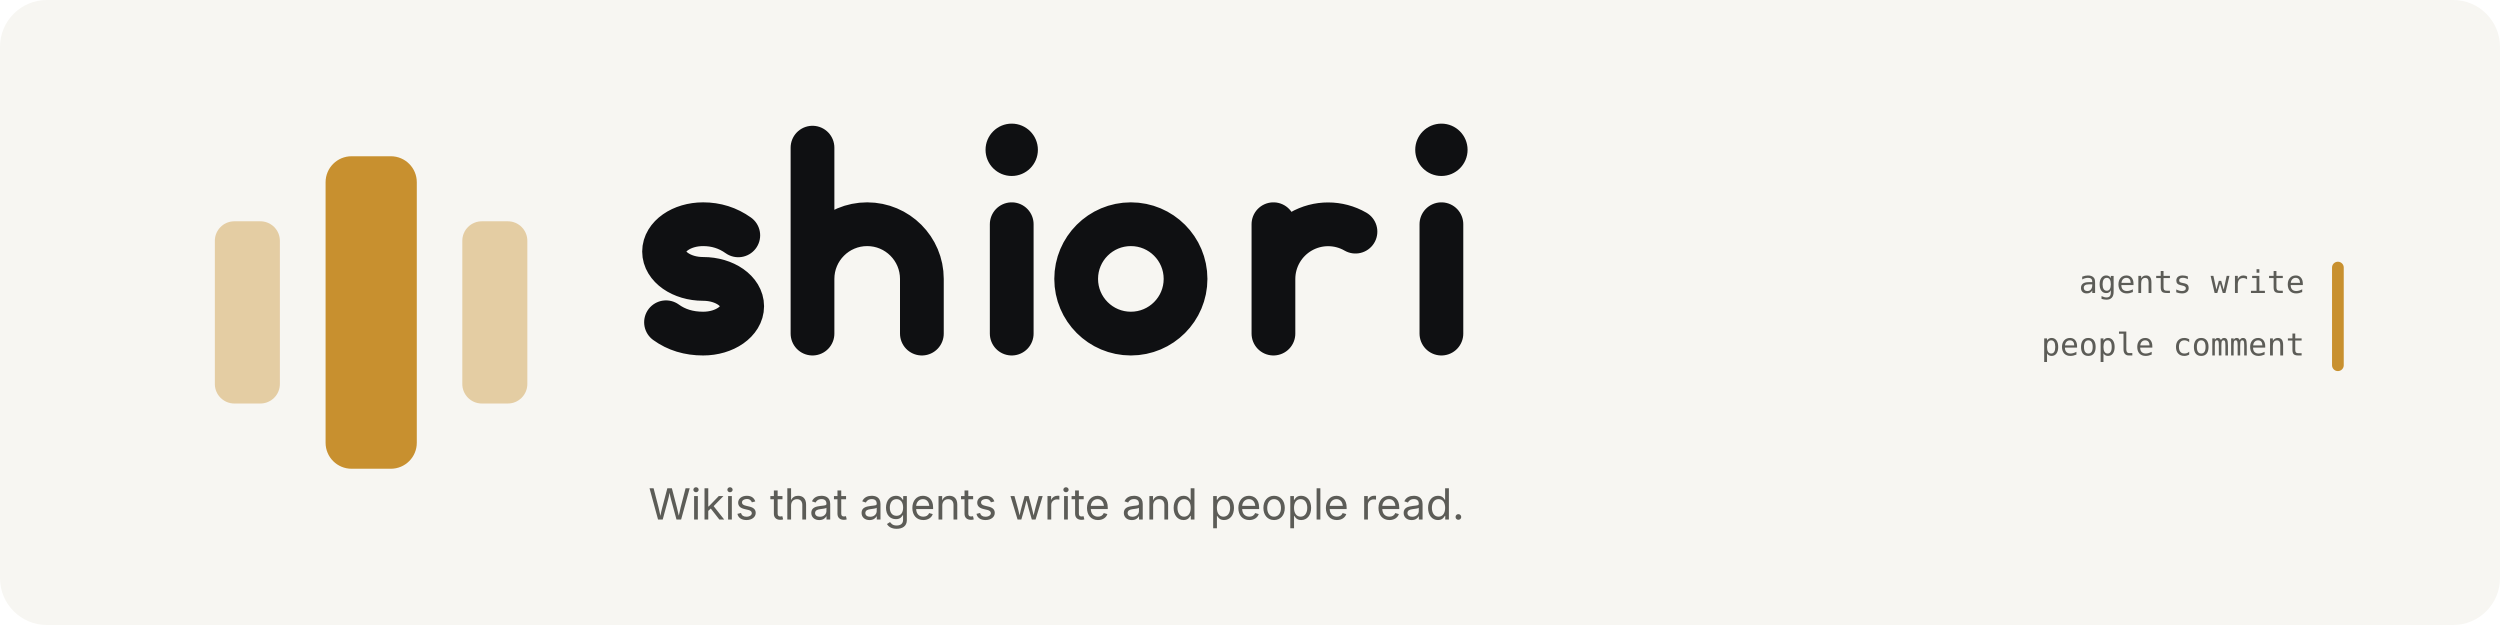
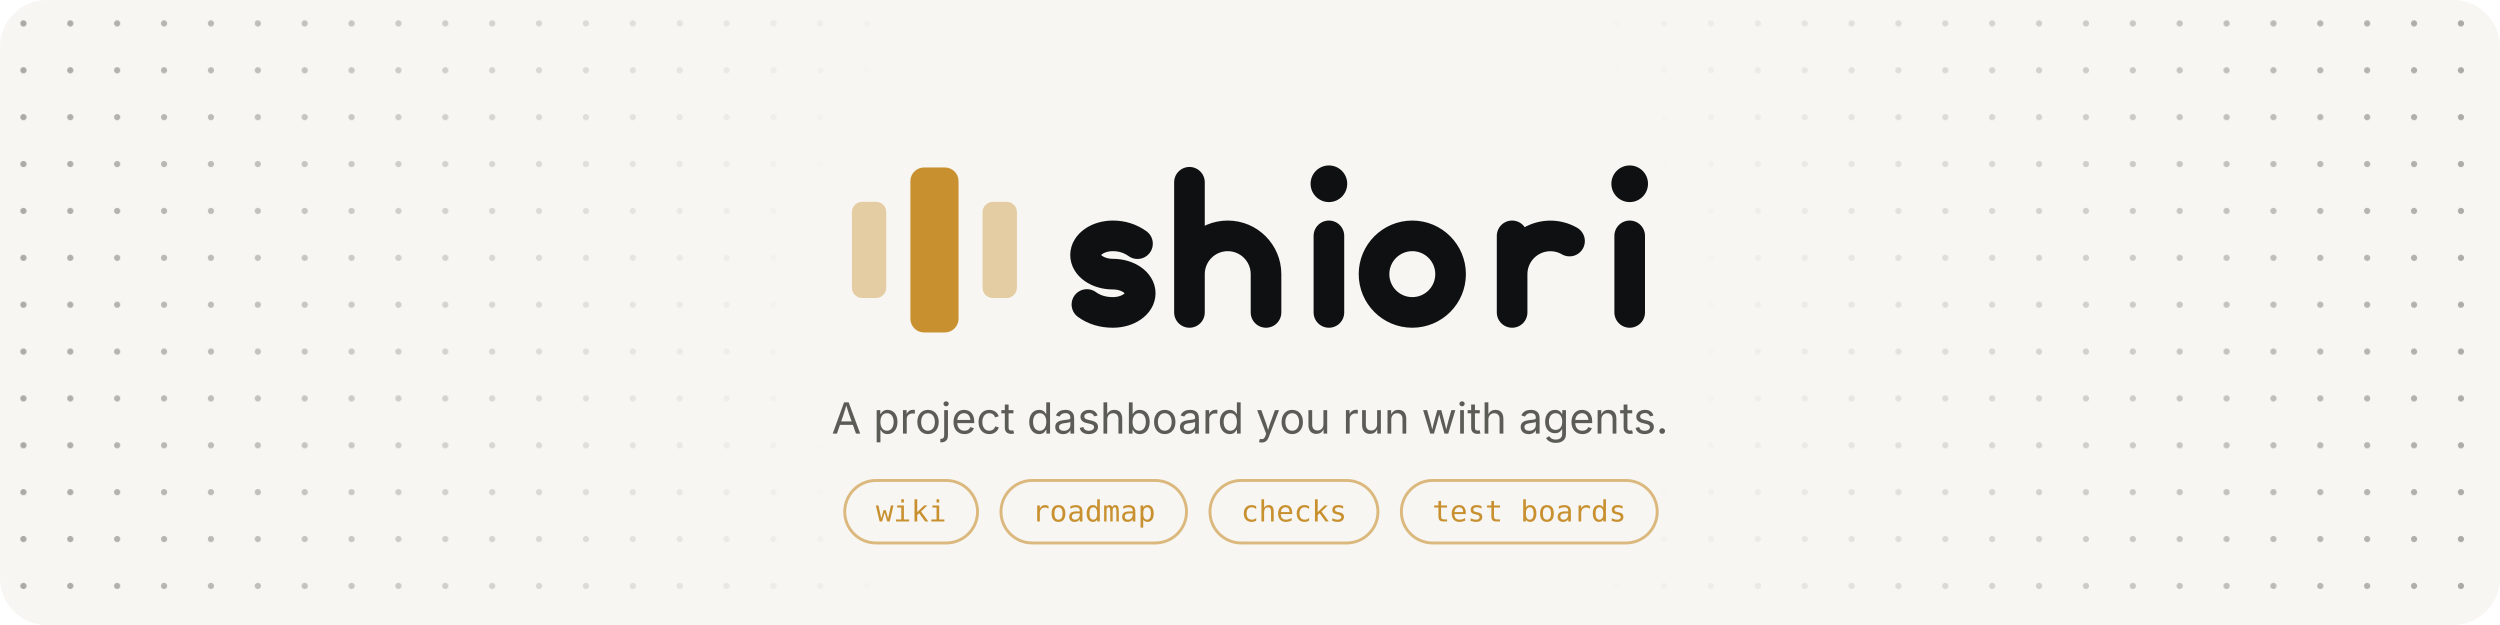
<svg xmlns="http://www.w3.org/2000/svg" width="1280" height="320" viewBox="0 0 1280 320" role="img" aria-labelledby="t d">
  <rect width="1280" height="320" rx="24" fill="#f7f6f2" />
-   <g fill="#c8902f">
-     <rect x="110.0" y="113.3" width="33.3" height="93.3" rx="10.0" fill-opacity="0.4" />
-     <rect x="166.7" y="80.0" width="46.7" height="160.0" rx="13.3" />
-     <rect x="236.7" y="113.3" width="33.3" height="93.3" rx="10.0" fill-opacity="0.4" />
+   <defs>
+     <pattern id="dots-light" width="24" height="24" patternUnits="userSpaceOnUse">
+       <circle cx="12" cy="12" r="1.6" fill="#5c5c57" />
+     </pattern>
+     <radialGradient id="fadeg-light" cx="640" cy="160" r="640" gradientUnits="userSpaceOnUse">
+       <stop offset="0.35" stop-color="#000" />
+       <stop offset="1" stop-color="#fff" />
+     </radialGradient>
+     <mask id="fade-light">
+       <rect width="1280" height="320" fill="url(#fadeg-light)" />
+     </mask>
+   </defs>
+   <rect width="1280" height="320" rx="24" fill="url(#dots-light)" mask="url(#fade-light)" opacity="0.5" />
+   <g transform="translate(378.1 43.5) scale(0.528)">
+     <g fill="#c8902f">
+       <rect x="110" y="113.3" width="33.3" height="93.3" rx="10" fill-opacity="0.4" />
+       <rect x="166.7" y="80" width="46.7" height="160" rx="13.3" />
+       <rect x="236.7" y="113.3" width="33.3" height="93.3" rx="10" fill-opacity="0.4" />
+     </g>
  </g>
-   <path d="M378 120.5Q370 114.8 360 114.8A20 14 0 0 0 360 142.8A20 14 0 0 1 360 170.8Q349 170.8 341 165M416 75.6V170.8M416 142.8A28 28 0 0 1 472 142.8V170.8M518 114.8V170.8M551 142.8A28 28 0 1 0 607 142.8A28 28 0 1 0 551 142.8ZM652 114.8V170.8M652 142.8A28 28 0 0 1 694 118.6M738 114.8V170.8" fill="none" stroke="#0f1012" stroke-width="22.4" stroke-linecap="round" stroke-linejoin="round" />
-   <g fill="#0f1012">
-     <circle cx="518" cy="76.7" r="13.4" />
-     <circle cx="738" cy="76.7" r="13.4" />
+   <g transform="translate(317.8 40.4) scale(0.7)">
+     <path d="M378 120.5Q370 114.8 360 114.8A20 14 0 0 0 360 142.8A20 14 0 0 1 360 170.8Q349 170.8 341 165M416 75.6V170.8M416 142.8A28 28 0 0 1 472 142.8V170.8M518 114.8V170.8M551 142.8A28 28 0 1 0 607 142.8A28 28 0 1 0 551 142.8ZM652 114.8V170.8M652 142.8A28 28 0 0 1 694 118.6M738 114.8V170.8" fill="none" stroke-width="22.4" stroke-linecap="round" stroke-linejoin="round" stroke="#0f1012" />
+     <g fill="#0f1012">
+       <circle cx="518" cy="76.7" r="13.4" />
+       <circle cx="738" cy="76.7" r="13.4" />
+     </g>
  </g>
-   <text x="332" y="266" fill="#5c5c57" font-family="'Segoe UI', Inter, 'Helvetica Neue', Helvetica, Arial, sans-serif" font-size="22">Wikis that agents write and people read.</text>
-   <g font-family="'JetBrains Mono', Consolas, Menlo, monospace" font-size="16" fill="#5c5c57" text-anchor="end">
-     <text x="1180" y="150">agents write</text>
-     <text x="1180" y="182">people comment</text>
-   </g>
-   <rect x="1194" y="134" width="6" height="56" rx="3" fill="#c8902f" />
+   <text x="640" y="222" fill="#5c5c57" font-family="'Segoe UI', Inter, 'Helvetica Neue', Helvetica, Arial, sans-serif" font-size="22" text-anchor="middle">A project dashboard you run with agents.</text>
+   <rect x="432.5" y="246" width="68" height="32" rx="16" fill="none" stroke="#c8902f" stroke-opacity="0.6" stroke-width="1.5" />
+   <text x="466.5" y="267" fill="#c8902f" font-family="'JetBrains Mono', Consolas, Menlo, monospace" font-size="15" text-anchor="middle">wiki</text>
+   <rect x="512.5" y="246" width="95" height="32" rx="16" fill="none" stroke="#c8902f" stroke-opacity="0.6" stroke-width="1.5" />
+   <text x="560" y="267" fill="#c8902f" font-family="'JetBrains Mono', Consolas, Menlo, monospace" font-size="15" text-anchor="middle">roadmap</text>
+   <rect x="619.5" y="246" width="86" height="32" rx="16" fill="none" stroke="#c8902f" stroke-opacity="0.6" stroke-width="1.5" />
+   <text x="662.5" y="267" fill="#c8902f" font-family="'JetBrains Mono', Consolas, Menlo, monospace" font-size="15" text-anchor="middle">checks</text>
+   <rect x="717.5" y="246" width="131" height="32" rx="16" fill="none" stroke="#c8902f" stroke-opacity="0.6" stroke-width="1.5" />
+   <text x="783" y="267" fill="#c8902f" font-family="'JetBrains Mono', Consolas, Menlo, monospace" font-size="15" text-anchor="middle">test boards</text>
</svg>
